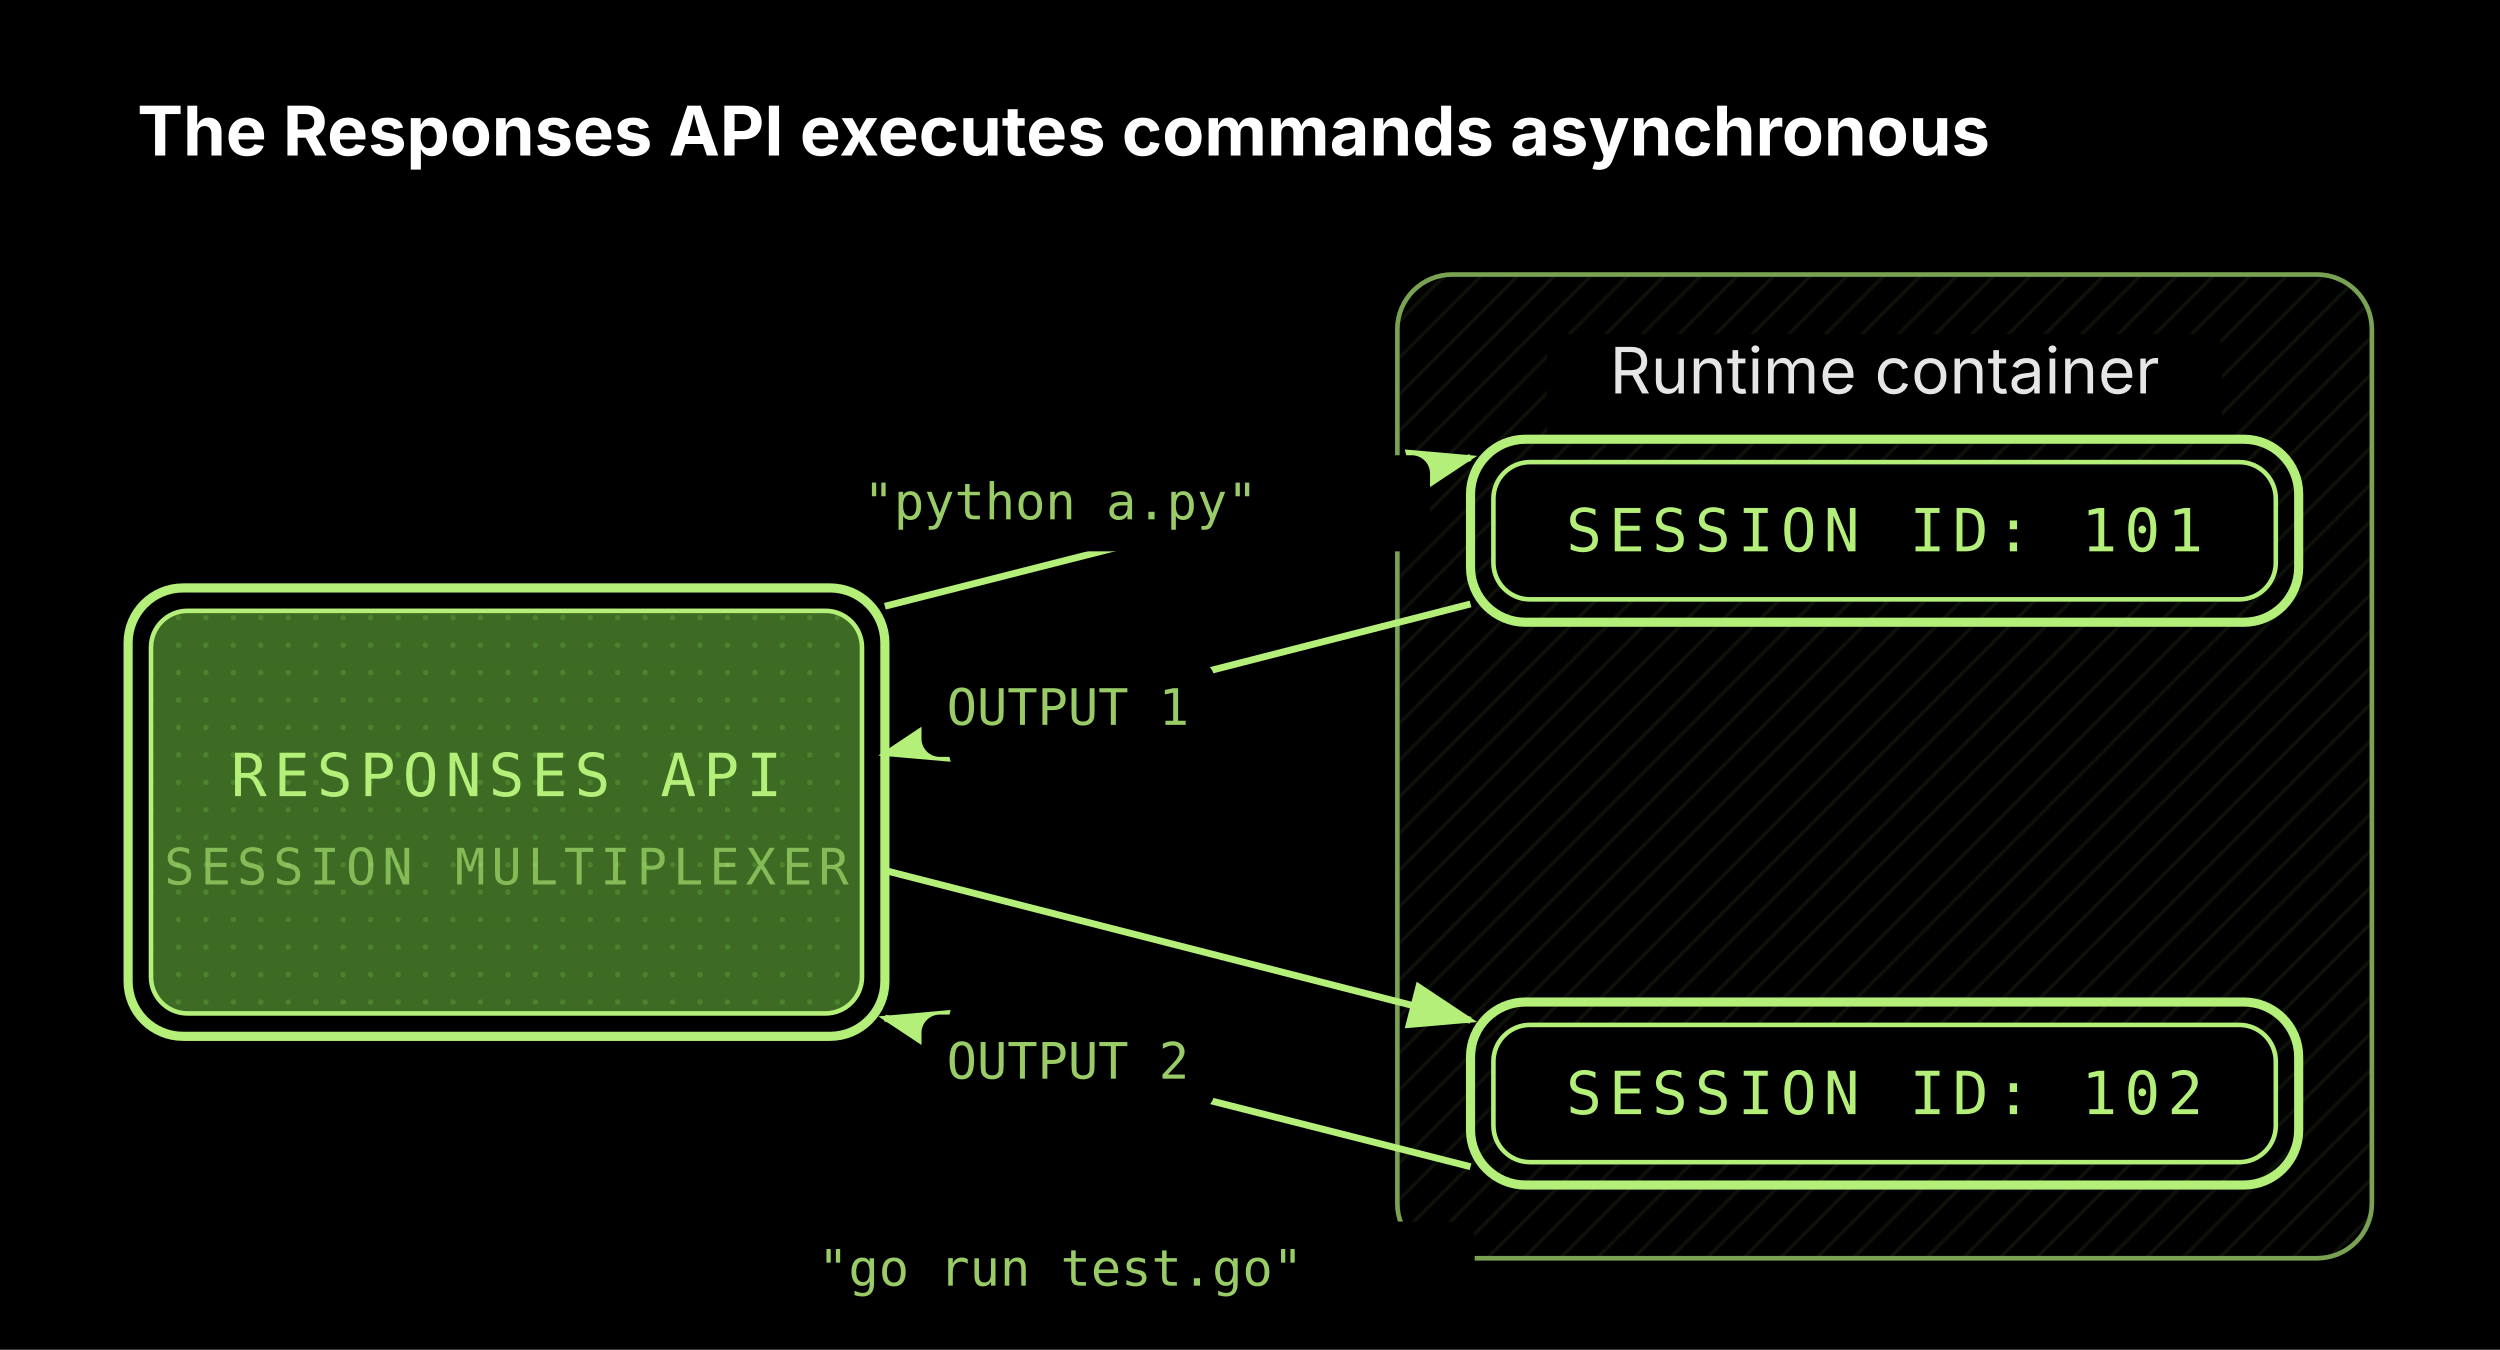
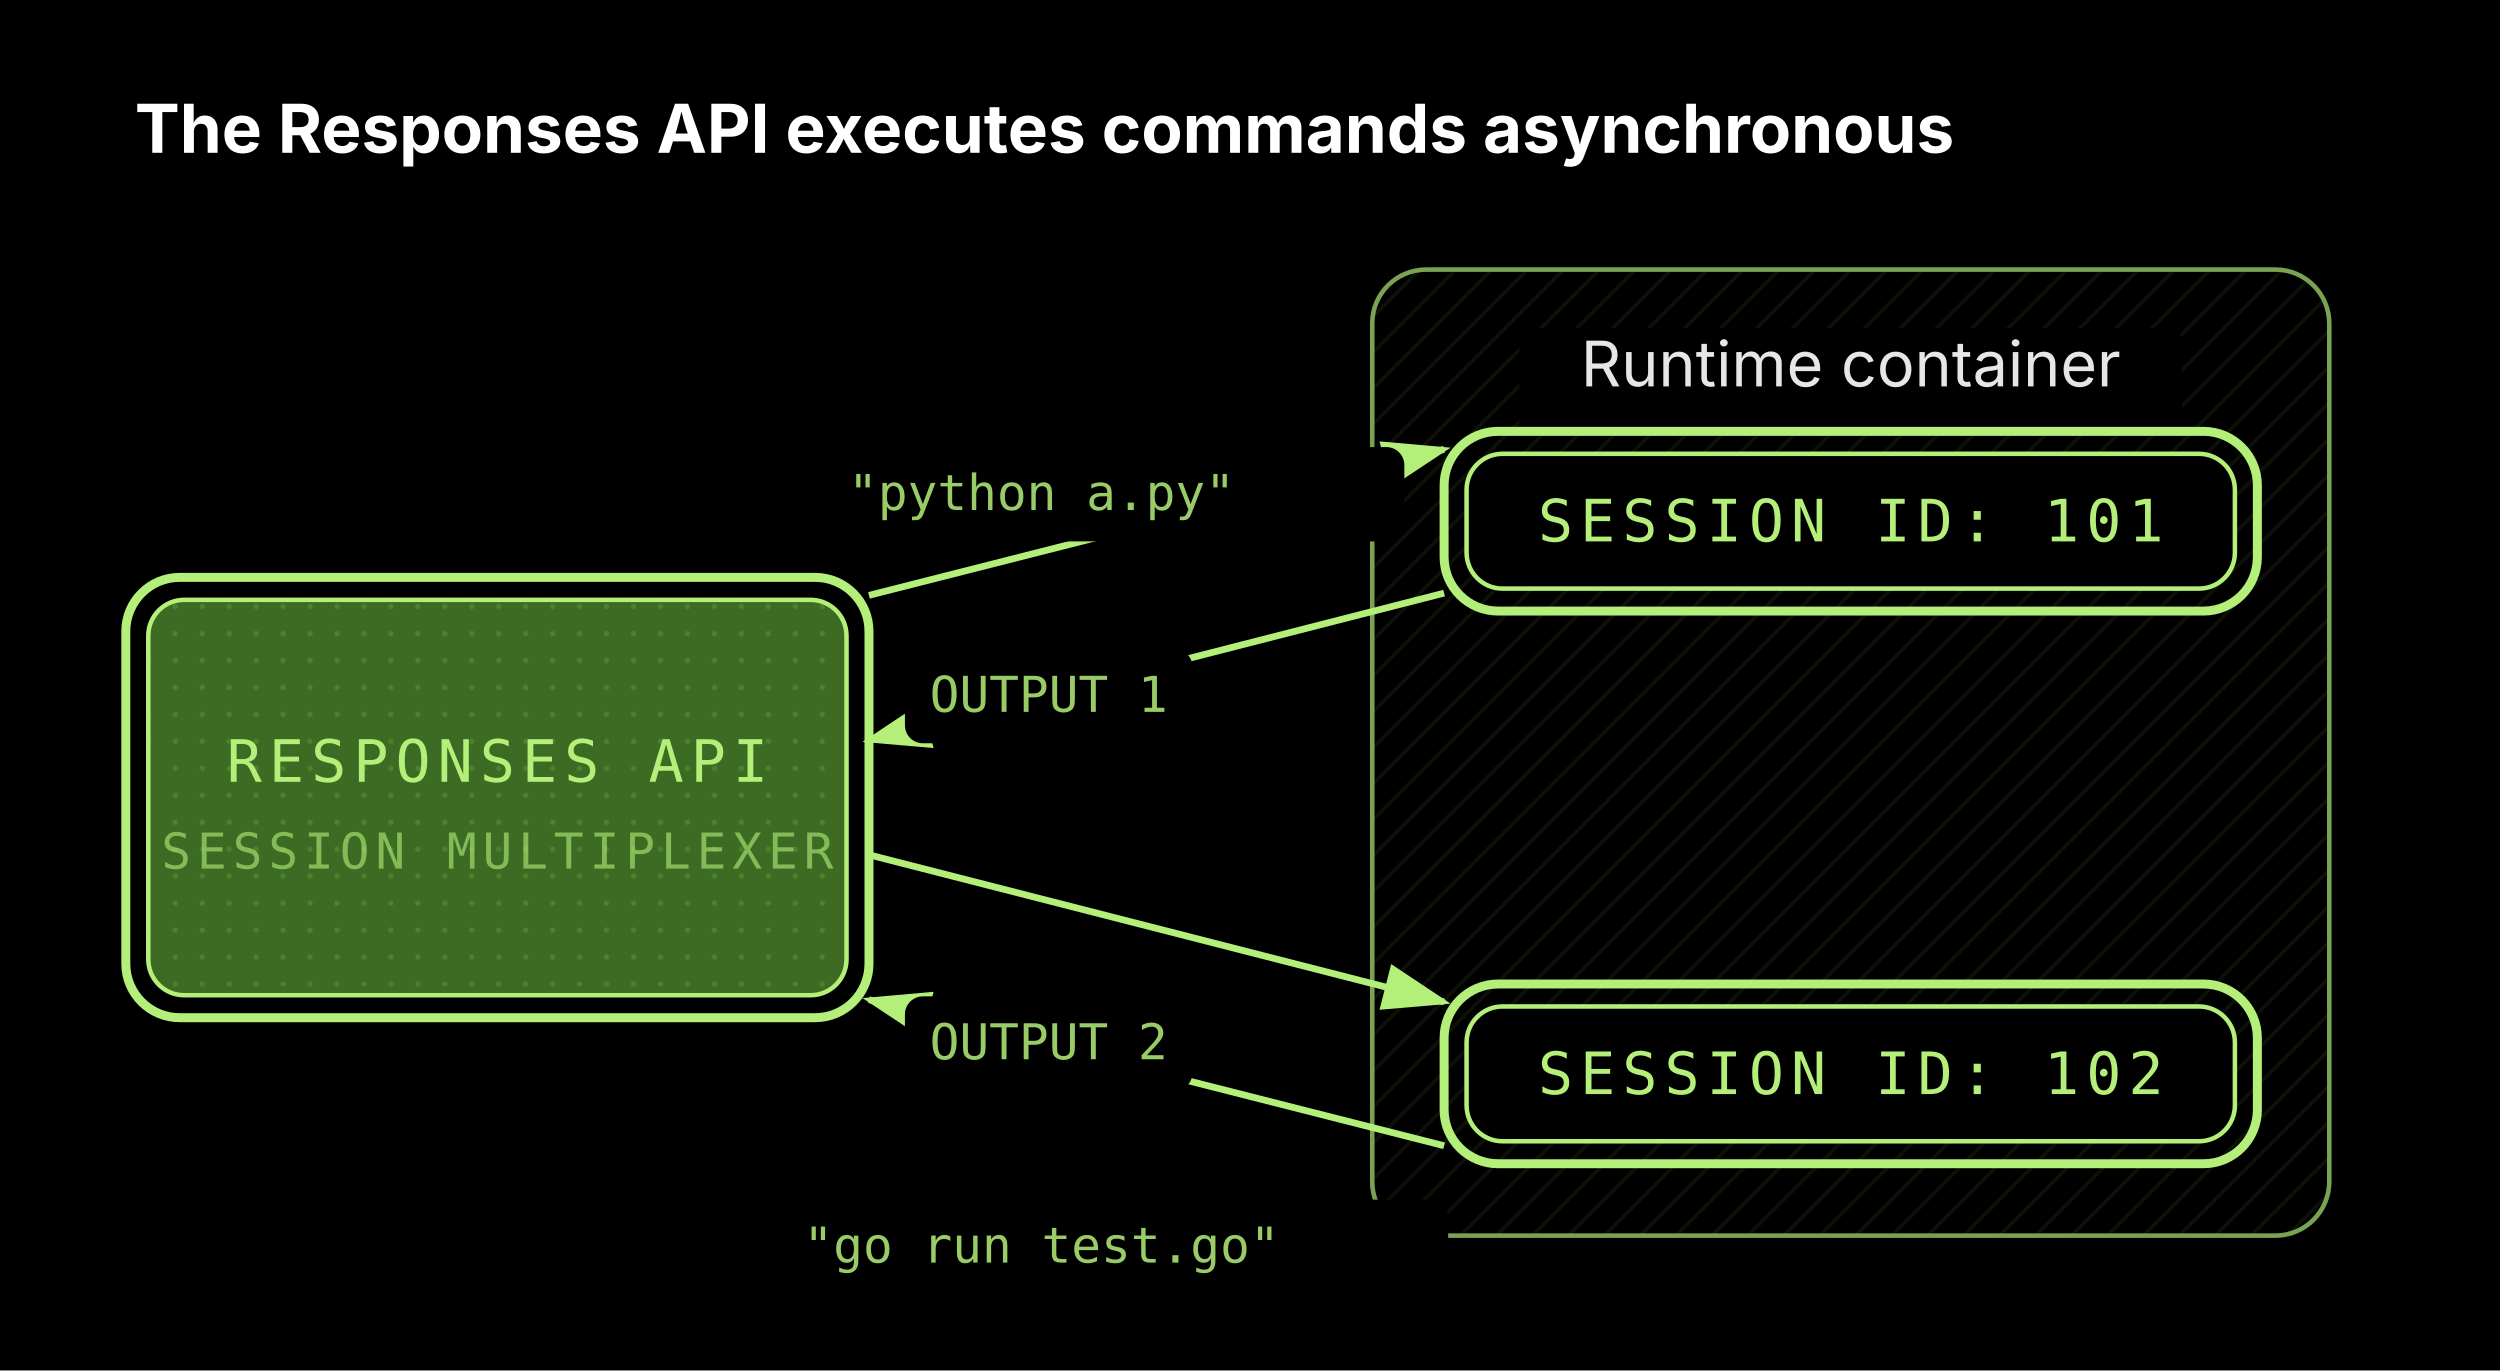
- <svg xmlns="http://www.w3.org/2000/svg" viewBox="0 0 546.4 295" width="546.4" height="295">
+ <svg xmlns="http://www.w3.org/2000/svg" viewBox="0 0 556.4 305" width="556.4" height="305">
  <defs>
    <pattern id="dotgrid" width="8" height="8" patternUnits="userSpaceOnUse">
      <rect width="8" height="8" fill="#000000" />
      <circle cx="4" cy="4" r="0.8" fill="#b4f079" opacity="0.7" />
    </pattern>
    <pattern id="crosshatch" width="8" height="8" patternUnits="userSpaceOnUse">
      <rect width="8" height="8" fill="#000000" />
      <path d="M0 8L8 0M-1 1L1 -1M7 9L9 7" stroke="#b4f079" stroke-width="0.8" opacity="0.2" />
    </pattern>
    <pattern id="hero" width="6" height="6" patternUnits="userSpaceOnUse">
      <rect width="6" height="6" fill="#3d6b23" />
      <circle cx="3" cy="3" r="0.6" fill="#5a9a35" opacity="0.5" />
    </pattern>
    <marker id="arrowhead" markerWidth="10" markerHeight="7" refX="9" refY="3.5" orient="auto" markerUnits="strokeWidth">
      <polygon points="0 0, 10 3.5, 0 7" fill="#b4f079" />
    </marker>
    <marker id="arrowhead-reverse" markerWidth="10" markerHeight="7" refX="1" refY="3.5" orient="auto" markerUnits="strokeWidth">
      <polygon points="10 0, 0 3.5, 10 7" fill="#b4f079" />
    </marker>
  </defs>
  <rect width="100%" height="100%" fill="#000000" />
  <g class="diagram">
    <text x="30" y="34" font-family="'Inter', 'Helvetica Neue', Arial, sans-serif" font-size="15" fill="#ffffff" font-weight="700">The Responses API executes commands asynchronous</text>
    <rect x="305.4" y="60" width="213" height="215" rx="12" fill="url(#crosshatch)" stroke="#b4f079" stroke-width="1" opacity="0.35" />
    <rect x="305.4" y="60" width="213" height="215" rx="12" fill="none" stroke="#b4f079" stroke-width="1" opacity="0.5" />
    <line x1="193.4" y1="132.5" x2="321.4" y2="100" stroke="#b4f079" stroke-width="1.5" marker-end="url(#arrowhead)" />
    <line x1="321.4" y1="132" x2="193.4" y2="164.75" stroke="#b4f079" stroke-width="1.5" marker-end="url(#arrowhead)" />
    <line x1="193.4" y1="190.25" x2="321.4" y2="223" stroke="#b4f079" stroke-width="1.5" marker-end="url(#arrowhead)" />
    <line x1="321.4" y1="255" x2="193.4" y2="222.5" stroke="#b4f079" stroke-width="1.5" marker-end="url(#arrowhead)" />
    <rect x="151.05" y="99.5" width="161.5" height="21" rx="4" fill="#000000" />
    <rect x="201.4" y="144.425" width="64" height="21" rx="4" fill="#000000" />
    <rect x="141.3" y="267" width="181" height="21" rx="4" fill="#000000" />
    <rect x="201.4" y="221.75" width="64" height="21" rx="4" fill="#000000" />
    <rect x="338.15" y="73" width="147.5" height="24" fill="#000000" rx="3" />
    <text x="411.9" y="86" font-family="'Inter', 'Helvetica Neue', Arial, sans-serif" font-size="14" fill="#ffffff" opacity="0.9" text-anchor="middle">Runtime container</text>
    <rect x="28" y="128.5" width="165.4" height="98" rx="12" fill="none" stroke="#b4f079" stroke-width="2" />
    <rect x="33" y="133.5" width="155.4" height="88" rx="8" fill="url(#hero)" stroke="#b4f079" stroke-width="1" />
    <text x="110.7" y="169.5" font-family="'JetBrains Mono', 'Fira Code', 'SF Mono', 'Cascadia Code', monospace" font-size="13" fill="#b4f079" text-anchor="middle" dominant-baseline="central" letter-spacing="0.12em">RESPONSES API</text>
    <text x="110.7" y="189.5" font-family="'JetBrains Mono', 'Fira Code', 'SF Mono', 'Cascadia Code', monospace" font-size="11" fill="#b4f079" opacity="0.6" text-anchor="middle" dominant-baseline="central" letter-spacing="0.12em">SESSION MULTIPLEXER</text>
    <rect x="321.4" y="96" width="181" height="40" rx="12" fill="none" stroke="#b4f079" stroke-width="2" />
    <rect x="326.4" y="101" width="171" height="30" rx="8" fill="#000000" stroke="#b4f079" stroke-width="1" />
    <text x="411.9" y="116" font-family="'JetBrains Mono', 'Fira Code', 'SF Mono', 'Cascadia Code', monospace" font-size="13" fill="#b4f079" text-anchor="middle" dominant-baseline="central" letter-spacing="0.12em">SESSION ID: 101</text>
    <rect x="321.4" y="219" width="181" height="40" rx="12" fill="none" stroke="#b4f079" stroke-width="2" />
    <rect x="326.4" y="224" width="171" height="30" rx="8" fill="#000000" stroke="#b4f079" stroke-width="1" />
    <text x="411.9" y="239" font-family="'JetBrains Mono', 'Fira Code', 'SF Mono', 'Cascadia Code', monospace" font-size="13" fill="#b4f079" text-anchor="middle" dominant-baseline="central" letter-spacing="0.12em">SESSION ID: 102</text>
    <text x="231.8" y="113.5" font-family="'JetBrains Mono', 'Fira Code', 'SF Mono', 'Cascadia Code', monospace" font-size="11" fill="#b4f079" opacity="0.85" text-anchor="middle">"python a.py"</text>
    <text x="233.4" y="158.425" font-family="'JetBrains Mono', 'Fira Code', 'SF Mono', 'Cascadia Code', monospace" font-size="11" fill="#b4f079" opacity="0.85" text-anchor="middle">OUTPUT 1</text>
    <text x="231.8" y="281" font-family="'JetBrains Mono', 'Fira Code', 'SF Mono', 'Cascadia Code', monospace" font-size="11" fill="#b4f079" opacity="0.85" text-anchor="middle">"go run test.go"</text>
    <text x="233.4" y="235.75" font-family="'JetBrains Mono', 'Fira Code', 'SF Mono', 'Cascadia Code', monospace" font-size="11" fill="#b4f079" opacity="0.85" text-anchor="middle">OUTPUT 2</text>
  </g>
</svg>
